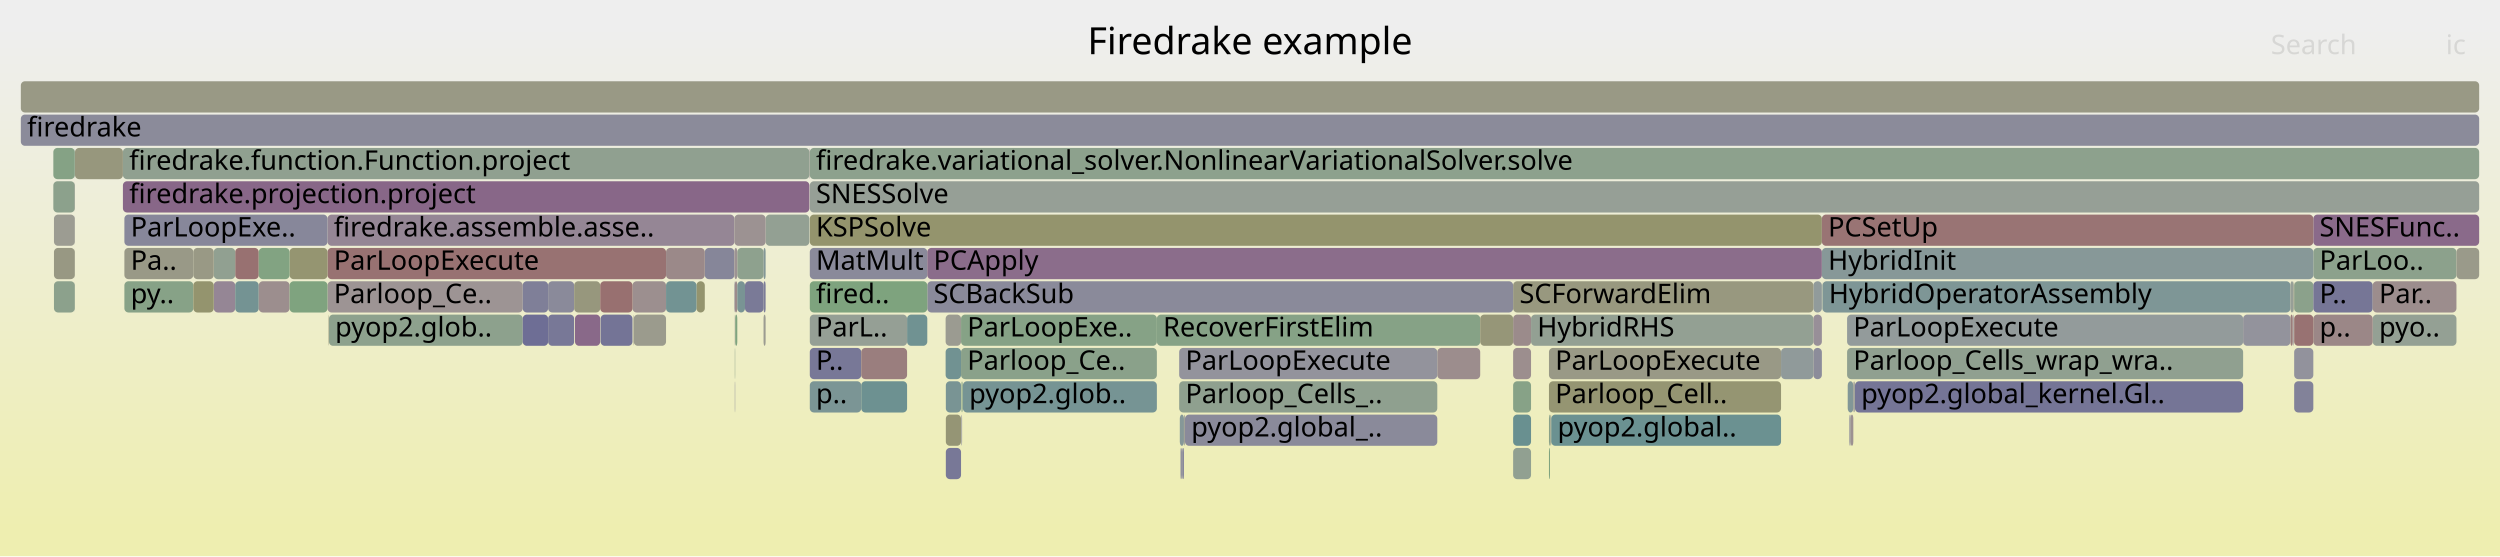
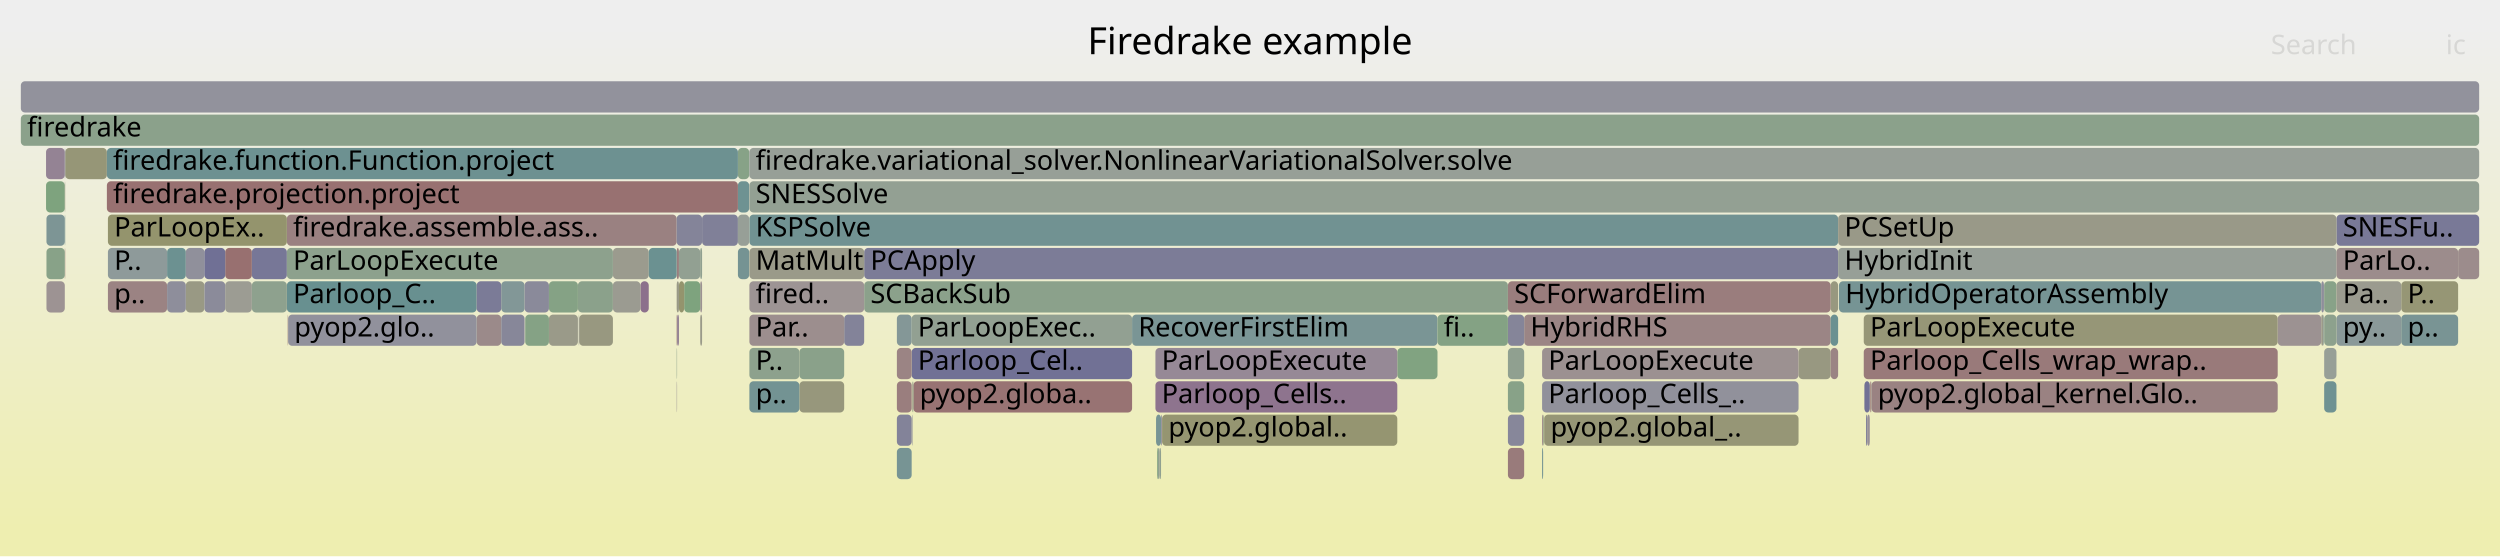
<svg xmlns="http://www.w3.org/2000/svg" version="1.1" width="1200" height="267" viewBox="0 0 1200 267">
  <defs>
    <linearGradient id="background" y1="0" y2="1" x1="0" x2="0">
      <stop stop-color="#eeeeee" offset="5%" />
      <stop stop-color="#eeeeb0" offset="95%" />
    </linearGradient>
  </defs>
  <style type="text/css">
	text { font-family:Verdana; font-size:13px; fill:rgb(0,0,0); }
	#search, #ignorecase { opacity:0.1; cursor:pointer; }
	#search:hover, #search.show, #ignorecase:hover, #ignorecase.show { opacity:1; }
	#subtitle { text-anchor:middle; font-color:rgb(160,160,160); }
	#title { text-anchor:middle; font-size:18px}
	#unzoom { cursor:pointer; }
	#frames &gt; *:hover { stroke:black; stroke-width:0.5; cursor:pointer; }
	.hide { display:none; }
	.parent { opacity:0.5; }
</style>
  <rect x="0.0" y="0" width="1200.0" height="267.0" fill="url(#background)" />
  <text id="title" x="600.00" y="26">Firedrake example</text>
  <text id="details" x="10.00" y="249"> </text>
  <text id="unzoom" x="10.00" y="26" class="hide">Reset Zoom</text>
  <text id="search" x="1090.00" y="26">Search</text>
  <text id="ignorecase" x="1174.00" y="26">ic</text>
  <text id="matched" x="1090.00" y="249"> </text>
  <g id="frames">
    <g>
-       <rect x="35.9" y="103" width="0.1" height="15.0" fill="rgb(130.722,130.722,152.72)" rx="2" ry="2" />
-       <text x="38.91" y="113.5" />
-     </g>
-     <g>
-       <rect x="334.3" y="135" width="4.0" height="15.0" fill="rgb(148.029,148.029,109.677)" rx="2" ry="2" />
-       <text x="337.26" y="145.5" />
-     </g>
-     <g>
-       <rect x="874.7" y="135" width="0.1" height="15.0" fill="rgb(152.215,152.215,129.967)" rx="2" ry="2" />
-       <text x="877.70" y="145.5" />
-     </g>
-     <g>
-       <rect x="338.3" y="119" width="14.2" height="15.0" fill="rgb(133.644,133.644,153.286)" rx="2" ry="2" />
-       <text x="341.34" y="129.5" />
-     </g>
-     <g>
-       <rect x="388.7" y="103" width="485.8" height="15.0" fill="rgb(147.989,147.989,109.483)" rx="2" ry="2" />
-       <text x="391.68" y="113.5">KSPSolve</text>
-     </g>
-     <g>
-       <rect x="112.9" y="119" width="11.3" height="15.0" fill="rgb(152.108,112.83,112.83)" rx="2" ry="2" />
-       <text x="115.89" y="129.5" />
-     </g>
-     <g>
-       <rect x="689.9" y="167" width="20.6" height="15.0" fill="rgb(155.776,140.953,140.953)" rx="2" ry="2" />
-       <text x="692.87" y="177.5" />
-     </g>
-     <g>
-       <rect x="870.4" y="135" width="4.1" height="15.0" fill="rgb(144.637,154.536,154.536)" rx="2" ry="2" />
-       <text x="873.38" y="145.5" />
-     </g>
-     <g>
-       <rect x="568.8" y="199" width="121.1" height="15.0" fill="rgb(138.097,138.097,154.148)" rx="2" ry="2" />
-       <text x="571.79" y="209.5">pyop2.global_..</text>
-     </g>
-     <g>
-       <rect x="454.0" y="183" width="7.3" height="15.0" fill="rgb(120.638,148.314,148.314)" rx="2" ry="2" />
-       <text x="457.03" y="193.5" />
-     </g>
-     <g>
-       <rect x="743.5" y="199" width="0.5" height="15.0" fill="rgb(136.805,161.45,136.805)" rx="2" ry="2" />
-       <text x="746.50" y="209.5" />
-     </g>
-     <g>
-       <rect x="388.7" y="119" width="56.4" height="15.0" fill="rgb(138.373,138.373,154.201)" rx="2" ry="2" />
-       <text x="391.68" y="129.5">MatMult</text>
-     </g>
-     <g>
-       <rect x="1101.2" y="135" width="9.2" height="15.0" fill="rgb(138.884,161.112,138.884)" rx="2" ry="2" />
-       <text x="1104.17" y="145.5" />
-     </g>
-     <g>
-       <rect x="887.7" y="199" width="0.6" height="15.0" fill="rgb(136.683,136.683,153.874)" rx="2" ry="2" />
-       <text x="890.74" y="209.5" />
-     </g>
-     <g>
-       <rect x="35.9" y="135" width="0.1" height="15.0" fill="rgb(122.523,122.523,151.133)" rx="2" ry="2" />
-       <text x="38.91" y="145.5" />
-     </g>
-     <g>
-       <rect x="367.5" y="103" width="21.0" height="15.0" fill="rgb(146.651,159.848,146.651)" rx="2" ry="2" />
-       <text x="370.54" y="113.5" />
-     </g>
-     <g>
-       <rect x="263.1" y="135" width="12.5" height="15.0" fill="rgb(137.587,137.587,154.049)" rx="2" ry="2" />
-       <text x="266.10" y="145.5" />
-     </g>
-     <g>
-       <rect x="744.3" y="199" width="0.3" height="15.0" fill="rgb(148.067,148.067,109.865)" rx="2" ry="2" />
-       <text x="747.34" y="209.5" />
-     </g>
-     <g>
-       <rect x="352.5" y="135" width="0.2" height="15.0" fill="rgb(132.233,132.233,153.013)" rx="2" ry="2" />
-       <text x="355.54" y="145.5" />
-     </g>
-     <g>
-       <rect x="1110.4" y="119" width="68.7" height="15.0" fill="rgb(139.757,160.97,139.757)" rx="2" ry="2" />
-       <text x="1113.36" y="129.5">ParLoo..</text>
-     </g>
-     <g>
-       <rect x="726.3" y="215" width="8.6" height="15.0" fill="rgb(144.838,160.143,144.838)" rx="2" ry="2" />
-       <text x="729.34" y="225.5" />
-     </g>
-     <g>
-       <rect x="726.3" y="151" width="8.6" height="15.0" fill="rgb(155.495,138.792,138.792)" rx="2" ry="2" />
-       <text x="729.34" y="161.5" />
-     </g>
-     <g>
-       <rect x="743.5" y="183" width="111.4" height="15.0" fill="rgb(148.861,148.861,113.712)" rx="2" ry="2" />
-       <text x="746.50" y="193.5">Parloop_Cell..</text>
-     </g>
-     <g>
-       <rect x="1101.2" y="167" width="9.2" height="15.0" fill="rgb(146.193,146.193,155.715)" rx="2" ry="2" />
-       <text x="1104.17" y="177.5" />
-     </g>
-     <g>
-       <rect x="413.4" y="183" width="22.0" height="15.0" fill="rgb(108.89,145.268,145.268)" rx="2" ry="2" />
-       <text x="416.38" y="193.5" />
-     </g>
-     <g>
-       <rect x="566.7" y="215" width="0.3" height="15.0" fill="rgb(112.981,112.981,149.287)" rx="2" ry="2" />
-       <text x="569.70" y="225.5" />
-     </g>
-     <g>
-       <rect x="1100.9" y="135" width="0.1" height="15.0" fill="rgb(106.131,144.553,144.553)" rx="2" ry="2" />
-       <text x="1103.85" y="145.5" />
-     </g>
-     <g>
-       <rect x="102.6" y="135" width="10.3" height="15.0" fill="rgb(148.717,134.212,148.717)" rx="2" ry="2" />
-       <text x="105.62" y="145.5" />
-     </g>
-     <g>
-       <rect x="157.9" y="151" width="93.0" height="15.0" fill="rgb(141.22,160.732,141.22)" rx="2" ry="2" />
-       <text x="160.85" y="161.5">pyop2.glob..</text>
-     </g>
-     <g>
-       <rect x="250.9" y="151" width="12.2" height="15.0" fill="rgb(110.143,110.143,148.737)" rx="2" ry="2" />
-       <text x="253.87" y="161.5" />
-     </g>
-     <g>
-       <rect x="726.3" y="199" width="8.6" height="15.0" fill="rgb(105.03,144.267,144.267)" rx="2" ry="2" />
-       <text x="729.34" y="209.5" />
-     </g>
-     <g>
-       <rect x="276.0" y="151" width="12.1" height="15.0" fill="rgb(137.361,105.113,137.361)" rx="2" ry="2" />
-       <text x="278.97" y="161.5" />
-     </g>
-     <g>
-       <rect x="388.5" y="71" width="0.2" height="15.0" fill="rgb(155.973,142.458,142.458)" rx="2" ry="2" />
-       <text x="391.53" y="81.5" />
-     </g>
-     <g>
-       <rect x="59.0" y="71" width="329.5" height="15.0" fill="rgb(144.198,160.247,144.198)" rx="2" ry="2" />
-       <text x="62.03" y="81.5">firedrake.function.Function.project</text>
-     </g>
-     <g>
-       <rect x="35.9" y="71" width="0.1" height="15.0" fill="rgb(123.047,123.047,151.235)" rx="2" ry="2" />
-       <text x="38.91" y="81.5" />
-     </g>
-     <g>
-       <rect x="890.2" y="183" width="0.2" height="15.0" fill="rgb(152.827,118.34,118.34)" rx="2" ry="2" />
-       <text x="893.19" y="193.5" />
-     </g>
-     <g>
-       <rect x="10.0" y="55" width="1180.0" height="15.0" fill="rgb(139.47,139.47,154.414)" rx="2" ry="2" />
+       <rect x="1115.2" y="151" width="0.3" height="15.0" fill="rgb(112.634,146.238,146.238)" rx="2" ry="2" />
+       <text x="1118.22" y="161.5" />
+     </g>
+     <g>
+       <rect x="670.7" y="167" width="19.3" height="15.0" fill="rgb(129.443,162.649,129.443)" rx="2" ry="2" />
+       <text x="673.71" y="177.5" />
+     </g>
+     <g>
+       <rect x="554.6" y="167" width="116.1" height="15.0" fill="rgb(149.74,136.835,149.74)" rx="2" ry="2" />
+       <text x="557.61" y="177.5">ParLoopExecute</text>
+     </g>
+     <g>
+       <rect x="278.0" y="151" width="16.2" height="15.0" fill="rgb(151.822,151.822,128.062)" rx="2" ry="2" />
+       <text x="280.99" y="161.5" />
+     </g>
+     <g>
+       <rect x="324.8" y="119" width="1.1" height="15.0" fill="rgb(154.015,127.45,127.45)" rx="2" ry="2" />
+       <text x="327.83" y="129.5" />
+     </g>
+     <g>
+       <rect x="731.6" y="151" width="147.1" height="15.0" fill="rgb(154.684,132.578,132.578)" rx="2" ry="2" />
+       <text x="734.60" y="161.5">HybridRHS</text>
+     </g>
+     <g>
+       <rect x="277.4" y="135" width="16.8" height="15.0" fill="rgb(139.257,161.051,139.257)" rx="2" ry="2" />
+       <text x="280.44" y="145.5" />
+     </g>
+     <g>
+       <rect x="228.8" y="151" width="11.8" height="15.0" fill="rgb(155.375,137.876,137.876)" rx="2" ry="2" />
+       <text x="231.82" y="161.5" />
+     </g>
+     <g>
+       <rect x="324.8" y="151" width="0.2" height="15.0" fill="rgb(152.226,113.736,113.736)" rx="2" ry="2" />
+       <text x="327.83" y="161.5" />
+     </g>
+     <g>
+       <rect x="723.8" y="215" width="7.8" height="15.0" fill="rgb(153.469,123.26,123.26)" rx="2" ry="2" />
+       <text x="726.82" y="225.5" />
+     </g>
+     <g>
+       <rect x="1121.5" y="151" width="31.1" height="15.0" fill="rgb(138.292,152.89,152.89)" rx="2" ry="2" />
+       <text x="1124.55" y="161.5">py..</text>
+     </g>
+     <g>
+       <rect x="878.7" y="135" width="3.6" height="15.0" fill="rgb(151.587,151.587,126.924)" rx="2" ry="2" />
+       <text x="881.70" y="145.5" />
+     </g>
+     <g>
+       <rect x="137.7" y="135" width="91.1" height="15.0" fill="rgb(104.166,144.043,144.043)" rx="2" ry="2" />
+       <text x="140.70" y="145.5">Parloop_C..</text>
+     </g>
+     <g>
+       <rect x="894.6" y="167" width="198.7" height="15.0" fill="rgb(153.249,121.573,121.573)" rx="2" ry="2" />
+       <text x="897.62" y="177.5">Parloop_Cells_wrap_wrap..</text>
+     </g>
+     <g>
+       <rect x="863.3" y="167" width="15.4" height="15.0" fill="rgb(151.975,151.975,128.801)" rx="2" ry="2" />
+       <text x="866.32" y="177.5" />
+     </g>
+     <g>
+       <rect x="882.7" y="135" width="231.5" height="15.0" fill="rgb(118.302,147.708,147.708)" rx="2" ry="2" />
+       <text x="885.72" y="145.5">HybridOperatorAssembly</text>
+     </g>
+     <g>
+       <rect x="51.8" y="135" width="28.4" height="15.0" fill="rgb(154.542,131.49,131.49)" rx="2" ry="2" />
+       <text x="54.81" y="145.5">p..</text>
+     </g>
+     <g>
+       <rect x="405.2" y="151" width="9.6" height="15.0" fill="rgb(131.305,131.305,152.833)" rx="2" ry="2" />
+       <text x="408.24" y="161.5" />
+     </g>
+     <g>
+       <rect x="437.6" y="167" width="105.8" height="15.0" fill="rgb(113.451,113.451,149.378)" rx="2" ry="2" />
+       <text x="440.57" y="177.5">Parloop_Cel..</text>
+     </g>
+     <g>
+       <rect x="878.7" y="151" width="3.6" height="15.0" fill="rgb(106.978,144.772,144.772)" rx="2" ry="2" />
+       <text x="881.70" y="161.5" />
+     </g>
+     <g>
+       <rect x="1115.6" y="183" width="5.9" height="15.0" fill="rgb(111.207,145.869,145.869)" rx="2" ry="2" />
+       <text x="1118.63" y="193.5" />
+     </g>
+     <g>
+       <rect x="22.3" y="135" width="8.8" height="15.0" fill="rgb(156.506,146.545,146.545)" rx="2" ry="2" />
+       <text x="25.31" y="145.5" />
+     </g>
+     <g>
+       <rect x="359.7" y="103" width="522.6" height="15.0" fill="rgb(112.742,146.266,146.266)" rx="2" ry="2" />
+       <text x="362.72" y="113.5">KSPSolve</text>
+     </g>
+     <g>
+       <rect x="294.2" y="119" width="17.2" height="15.0" fill="rgb(154.666,154.666,141.843)" rx="2" ry="2" />
+       <text x="297.19" y="129.5" />
+     </g>
+     <g>
+       <rect x="557.3" y="199" width="0.2" height="15.0" fill="rgb(155.927,142.11,142.11)" rx="2" ry="2" />
+       <text x="560.32" y="209.5" />
+     </g>
+     <g>
+       <rect x="108.1" y="135" width="12.8" height="15.0" fill="rgb(155.69,155.69,146.806)" rx="2" ry="2" />
+       <text x="111.13" y="145.5" />
+     </g>
+     <g>
+       <rect x="437.7" y="199" width="0.3" height="15.0" fill="rgb(138.42,138.42,154.21)" rx="2" ry="2" />
+       <text x="440.74" y="209.5" />
+     </g>
+     <g>
+       <rect x="898.1" y="183" width="0.2" height="15.0" fill="rgb(144.49,144.49,155.385)" rx="2" ry="2" />
+       <text x="901.15" y="193.5" />
+     </g>
+     <g>
+       <rect x="1115.6" y="135" width="5.9" height="15.0" fill="rgb(135.897,161.598,135.897)" rx="2" ry="2" />
+       <text x="1118.63" y="145.5" />
+     </g>
+     <g>
+       <rect x="337.0" y="103" width="17.2" height="15.0" fill="rgb(127.977,127.977,152.189)" rx="2" ry="2" />
+       <text x="340.02" y="113.5" />
+     </g>
+     <g>
+       <rect x="336.1" y="135" width="0.9" height="15.0" fill="rgb(156.44,146.041,146.041)" rx="2" ry="2" />
+       <text x="339.15" y="145.5" />
+     </g>
+     <g>
+       <rect x="324.8" y="135" width="1.1" height="15.0" fill="rgb(153.047,153.047,133.996)" rx="2" ry="2" />
+       <text x="327.83" y="145.5" />
+     </g>
+     <g>
+       <rect x="897.9" y="183" width="0.2" height="15.0" fill="rgb(152.046,112.351,112.351)" rx="2" ry="2" />
+       <text x="900.86" y="193.5" />
+     </g>
+     <g>
+       <rect x="740.7" y="199" width="0.3" height="15.0" fill="rgb(133.231,162.032,133.231)" rx="2" ry="2" />
+       <text x="743.72" y="209.5" />
+     </g>
+     <g>
+       <rect x="354.2" y="71" width="5.4" height="15.0" fill="rgb(135.128,161.723,135.128)" rx="2" ry="2" />
+       <text x="357.24" y="81.5" />
+     </g>
+     <g>
+       <rect x="307.4" y="135" width="4.0" height="15.0" fill="rgb(140.158,112.279,140.158)" rx="2" ry="2" />
+       <text x="310.45" y="145.5" />
+     </g>
+     <g>
+       <rect x="437.6" y="151" width="105.8" height="15.0" fill="rgb(145.509,160.033,145.509)" rx="2" ry="2" />
+       <text x="440.57" y="161.5">ParLoopExec..</text>
+     </g>
+     <g>
+       <rect x="137.7" y="103" width="187.1" height="15.0" fill="rgb(154.205,128.908,128.908)" rx="2" ry="2" />
+       <text x="140.70" y="113.5">firedrake.assemble.ass..</text>
+     </g>
+     <g>
+       <rect x="324.8" y="167" width="0.2" height="15.0" fill="rgb(141.743,160.647,141.743)" rx="2" ry="2" />
+       <text x="327.83" y="177.5" />
+     </g>
+     <g>
+       <rect x="430.5" y="167" width="7.1" height="15.0" fill="rgb(154.625,132.124,132.124)" rx="2" ry="2" />
+       <text x="433.54" y="177.5" />
+     </g>
+     <g>
+       <rect x="897.5" y="183" width="0.4" height="15.0" fill="rgb(153.544,123.841,123.841)" rx="2" ry="2" />
+       <text x="900.54" y="193.5" />
+     </g>
+     <g>
+       <rect x="543.4" y="151" width="146.6" height="15.0" fill="rgb(122.356,148.759,148.759)" rx="2" ry="2" />
+       <text x="546.41" y="161.5">RecoverFirstElim</text>
+     </g>
+     <g>
+       <rect x="240.6" y="135" width="11.2" height="15.0" fill="rgb(130.185,150.789,150.789)" rx="2" ry="2" />
+       <text x="243.56" y="145.5" />
+     </g>
+     <g>
+       <rect x="556.5" y="215" width="0.8" height="15.0" fill="rgb(144.04,160.273,144.04)" rx="2" ry="2" />
+       <text x="559.52" y="225.5" />
+     </g>
+     <g>
+       <rect x="740.2" y="199" width="0.5" height="15.0" fill="rgb(155.128,135.981,135.981)" rx="2" ry="2" />
+       <text x="743.21" y="209.5" />
+     </g>
+     <g>
+       <rect x="31.1" y="103" width="0.2" height="15.0" fill="rgb(112.485,146.2,146.2)" rx="2" ry="2" />
+       <text x="34.15" y="113.5" />
+     </g>
+     <g>
+       <rect x="325.0" y="151" width="0.9" height="15.0" fill="rgb(145.84,126.841,145.84)" rx="2" ry="2" />
+       <text x="328.01" y="161.5" />
+     </g>
+     <g>
+       <rect x="80.2" y="119" width="9.0" height="15.0" fill="rgb(107.95,145.024,145.024)" rx="2" ry="2" />
+       <text x="83.16" y="129.5" />
+     </g>
+     <g>
+       <rect x="294.2" y="135" width="13.2" height="15.0" fill="rgb(155.235,155.235,144.602)" rx="2" ry="2" />
+       <text x="297.19" y="145.5" />
+     </g>
+     <g>
+       <rect x="438.4" y="183" width="105.0" height="15.0" fill="rgb(152.393,115.013,115.013)" rx="2" ry="2" />
+       <text x="441.44" y="193.5">pyop2.globa..</text>
+     </g>
+     <g>
+       <rect x="1115.6" y="151" width="5.9" height="15.0" fill="rgb(140.703,160.816,140.703)" rx="2" ry="2" />
+       <text x="1118.63" y="161.5" />
+     </g>
+     <g>
+       <rect x="1152.6" y="151" width="27.3" height="15.0" fill="rgb(120.623,148.31,148.31)" rx="2" ry="2" />
+       <text x="1155.63" y="161.5">p..</text>
+     </g>
+     <g>
+       <rect x="228.8" y="135" width="11.8" height="15.0" fill="rgb(122.846,122.846,151.196)" rx="2" ry="2" />
+       <text x="231.82" y="145.5" />
+     </g>
+     <g>
+       <rect x="31.3" y="71" width="20.0" height="15.0" fill="rgb(149.992,149.992,119.191)" rx="2" ry="2" />
+       <text x="34.34" y="81.5" />
+     </g>
+     <g>
+       <rect x="741.0" y="199" width="0.2" height="15.0" fill="rgb(150.881,150.881,123.501)" rx="2" ry="2" />
+       <text x="743.99" y="209.5" />
+     </g>
+     <g>
+       <rect x="557.5" y="199" width="0.3" height="15.0" fill="rgb(114.161,114.161,149.515)" rx="2" ry="2" />
+       <text x="560.49" y="209.5" />
+     </g>
+     <g>
+       <rect x="108.1" y="119" width="12.8" height="15.0" fill="rgb(152.028,112.213,112.213)" rx="2" ry="2" />
+       <text x="111.13" y="129.5" />
+     </g>
+     <g>
+       <rect x="438.2" y="183" width="0.2" height="15.0" fill="rgb(136.36,161.523,136.36)" rx="2" ry="2" />
+       <text x="441.18" y="193.5" />
+     </g>
+     <g>
+       <rect x="555.8" y="215" width="0.7" height="15.0" fill="rgb(146.307,159.904,146.307)" rx="2" ry="2" />
+       <text x="558.78" y="225.5" />
+     </g>
+     <g>
+       <rect x="31.1" y="119" width="0.2" height="15.0" fill="rgb(152.518,115.972,115.972)" rx="2" ry="2" />
+       <text x="34.15" y="129.5" />
+     </g>
+     <g>
+       <rect x="138.1" y="151" width="0.2" height="15.0" fill="rgb(152.222,113.701,113.701)" rx="2" ry="2" />
+       <text x="141.13" y="161.5" />
+     </g>
+     <g>
+       <rect x="263.5" y="151" width="13.9" height="15.0" fill="rgb(153.61,153.61,136.727)" rx="2" ry="2" />
+       <text x="266.53" y="161.5" />
+     </g>
+     <g>
+       <rect x="383.7" y="183" width="21.5" height="15.0" fill="rgb(150.958,150.958,123.874)" rx="2" ry="2" />
+       <text x="386.66" y="193.5" />
+     </g>
+     <g>
+       <rect x="1114.2" y="151" width="1.0" height="15.0" fill="rgb(153.838,153.838,137.83)" rx="2" ry="2" />
+       <text x="1117.19" y="161.5" />
+     </g>
+     <g>
+       <rect x="414.8" y="135" width="309.0" height="15.0" fill="rgb(138.54,161.168,138.54)" rx="2" ry="2" />
+       <text x="417.81" y="145.5">SCBackSub</text>
+     </g>
+     <g>
+       <rect x="22.1" y="71" width="9.0" height="15.0" fill="rgb(147.546,131.213,147.546)" rx="2" ry="2" />
+       <text x="25.08" y="81.5" />
+     </g>
+     <g>
+       <rect x="894.6" y="151" width="198.7" height="15.0" fill="rgb(149.934,149.934,118.913)" rx="2" ry="2" />
+       <text x="897.62" y="161.5">ParLoopExecute</text>
+     </g>
+     <g>
+       <rect x="324.8" y="183" width="0.2" height="15.0" fill="rgb(156.774,148.603,148.603)" rx="2" ry="2" />
+       <text x="327.83" y="193.5" />
+     </g>
+     <g>
+       <rect x="51.8" y="119" width="28.4" height="15.0" fill="rgb(142.395,153.954,153.954)" rx="2" ry="2" />
+       <text x="54.81" y="129.5">P..</text>
+     </g>
+     <g>
+       <rect x="723.8" y="151" width="7.8" height="15.0" fill="rgb(133.079,133.079,153.177)" rx="2" ry="2" />
+       <text x="726.82" y="161.5" />
+     </g>
+     <g>
+       <rect x="437.7" y="183" width="0.3" height="15.0" fill="rgb(155.504,155.504,145.906)" rx="2" ry="2" />
+       <text x="440.74" y="193.5" />
+     </g>
+     <g>
+       <rect x="383.7" y="167" width="21.5" height="15.0" fill="rgb(137.732,161.299,137.732)" rx="2" ry="2" />
+       <text x="386.66" y="177.5" />
+     </g>
+     <g>
+       <rect x="10.0" y="39" width="1180.0" height="15.0" fill="rgb(145.914,145.914,155.661)" rx="2" ry="2" />
+       <text x="13.00" y="49.5" />
+     </g>
+     <g>
+       <rect x="240.6" y="151" width="11.2" height="15.0" fill="rgb(134.657,134.657,153.482)" rx="2" ry="2" />
+       <text x="243.56" y="161.5" />
+     </g>
+     <g>
+       <rect x="894.9" y="183" width="2.6" height="15.0" fill="rgb(113.373,113.373,149.362)" rx="2" ry="2" />
+       <text x="897.93" y="193.5" />
+     </g>
+     <g>
+       <rect x="336.1" y="151" width="0.9" height="15.0" fill="rgb(153.74,153.74,137.353)" rx="2" ry="2" />
+       <text x="339.15" y="161.5" />
+     </g>
+     <g>
+       <rect x="120.9" y="135" width="16.8" height="15.0" fill="rgb(142.459,160.53,142.459)" rx="2" ry="2" />
+       <text x="123.85" y="145.5" />
+     </g>
+     <g>
+       <rect x="740.2" y="167" width="123.1" height="15.0" fill="rgb(156.351,145.356,145.356)" rx="2" ry="2" />
+       <text x="743.21" y="177.5">ParLoopExecute</text>
+     </g>
+     <g>
+       <rect x="690.0" y="151" width="33.8" height="15.0" fill="rgb(132.464,162.157,132.464)" rx="2" ry="2" />
+       <text x="692.99" y="161.5">fi..</text>
+     </g>
+     <g>
+       <rect x="414.8" y="119" width="467.5" height="15.0" fill="rgb(123.936,123.936,151.407)" rx="2" ry="2" />
+       <text x="417.81" y="129.5">PCApply</text>
+     </g>
+     <g>
+       <rect x="1121.5" y="103" width="68.5" height="15.0" fill="rgb(120.914,120.914,150.822)" rx="2" ry="2" />
+       <text x="1124.55" y="113.5">SNESFu..</text>
+     </g>
+     <g>
+       <rect x="1179.9" y="119" width="10.1" height="15.0" fill="rgb(155.679,140.205,140.205)" rx="2" ry="2" />
+       <text x="1182.85" y="129.5" />
+     </g>
+     <g>
+       <rect x="430.5" y="151" width="7.1" height="15.0" fill="rgb(132.331,151.345,151.345)" rx="2" ry="2" />
+       <text x="433.54" y="161.5" />
+     </g>
+     <g>
+       <rect x="898.3" y="183" width="195.0" height="15.0" fill="rgb(154.408,130.461,130.461)" rx="2" ry="2" />
+       <text x="901.32" y="193.5">pyop2.global_kernel.Glo..</text>
+     </g>
+     <g>
+       <rect x="89.2" y="135" width="8.9" height="15.0" fill="rgb(152.608,152.608,131.869)" rx="2" ry="2" />
+       <text x="92.17" y="145.5" />
+     </g>
+     <g>
+       <rect x="430.5" y="183" width="7.1" height="15.0" fill="rgb(153.776,125.615,125.615)" rx="2" ry="2" />
+       <text x="433.54" y="193.5" />
+     </g>
+     <g>
+       <rect x="359.7" y="183" width="24.0" height="15.0" fill="rgb(114.783,146.796,146.796)" rx="2" ry="2" />
+       <text x="362.72" y="193.5">p..</text>
+     </g>
+     <g>
+       <rect x="10.0" y="55" width="1180.0" height="15.0" fill="rgb(139.362,161.034,139.362)" rx="2" ry="2" />
      <text x="13.00" y="65.5">firedrake</text>
    </g>
    <g>
-       <rect x="1110.4" y="135" width="28.5" height="15.0" fill="rgb(117.785,117.785,150.216)" rx="2" ry="2" />
-       <text x="1113.36" y="145.5">P..</text>
-     </g>
-     <g>
-       <rect x="353.9" y="119" width="12.6" height="15.0" fill="rgb(141.656,160.661,141.656)" rx="2" ry="2" />
-       <text x="356.90" y="129.5" />
-     </g>
-     <g>
-       <rect x="1101.2" y="183" width="9.2" height="15.0" fill="rgb(129.855,129.855,152.553)" rx="2" ry="2" />
-       <text x="1104.17" y="193.5" />
-     </g>
-     <g>
-       <rect x="886.6" y="151" width="190.1" height="15.0" fill="rgb(147.003,155.149,155.149)" rx="2" ry="2" />
-       <text x="889.61" y="161.5">ParLoopExecute</text>
-     </g>
-     <g>
-       <rect x="388.7" y="167" width="24.7" height="15.0" fill="rgb(120.277,120.277,150.699)" rx="2" ry="2" />
-       <text x="391.68" y="177.5">P..</text>
-     </g>
-     <g>
-       <rect x="461.8" y="183" width="0.1" height="15.0" fill="rgb(106.312,144.599,144.599)" rx="2" ry="2" />
-       <text x="464.77" y="193.5" />
-     </g>
-     <g>
-       <rect x="157.2" y="103" width="195.3" height="15.0" fill="rgb(148.574,133.847,148.574)" rx="2" ry="2" />
-       <text x="160.22" y="113.5">firedrake.assemble.asse..</text>
-     </g>
-     <g>
-       <rect x="568.5" y="199" width="0.3" height="15.0" fill="rgb(121.28,148.48,148.48)" rx="2" ry="2" />
-       <text x="571.50" y="209.5" />
-     </g>
-     <g>
-       <rect x="388.7" y="71" width="801.3" height="15.0" fill="rgb(141.37,160.707,141.37)" rx="2" ry="2" />
-       <text x="391.68" y="81.5">firedrake.variational_solver.NonlinearVariationalSolver.solve</text>
-     </g>
-     <g>
-       <rect x="1110.4" y="103" width="79.6" height="15.0" fill="rgb(137.72,106.034,137.72)" rx="2" ry="2" />
-       <text x="1113.36" y="113.5">SNESFunc..</text>
-     </g>
-     <g>
-       <rect x="726.3" y="167" width="8.6" height="15.0" fill="rgb(155.957,142.335,142.335)" rx="2" ry="2" />
-       <text x="729.34" y="177.5" />
-     </g>
-     <g>
-       <rect x="435.4" y="151" width="9.7" height="15.0" fill="rgb(111.778,146.017,146.017)" rx="2" ry="2" />
-       <text x="438.40" y="161.5" />
-     </g>
-     <g>
-       <rect x="461.5" y="183" width="0.3" height="15.0" fill="rgb(133.07,162.058,133.07)" rx="2" ry="2" />
-       <text x="464.47" y="193.5" />
-     </g>
-     <g>
-       <rect x="413.4" y="167" width="22.0" height="15.0" fill="rgb(153.767,125.543,125.543)" rx="2" ry="2" />
-       <text x="416.38" y="177.5" />
-     </g>
-     <g>
-       <rect x="352.7" y="183" width="0.2" height="15.0" fill="rgb(140.836,140.836,154.678)" rx="2" ry="2" />
-       <text x="355.68" y="193.5" />
-     </g>
-     <g>
-       <rect x="36.0" y="71" width="23.0" height="15.0" fill="rgb(151.202,151.202,125.054)" rx="2" ry="2" />
-       <text x="39.03" y="81.5" />
-     </g>
-     <g>
-       <rect x="870.4" y="151" width="4.1" height="15.0" fill="rgb(152.146,142.999,152.146)" rx="2" ry="2" />
-       <text x="873.38" y="161.5" />
-     </g>
-     <g>
-       <rect x="352.7" y="135" width="1.2" height="15.0" fill="rgb(155.534,139.092,139.092)" rx="2" ry="2" />
-       <text x="355.68" y="145.5" />
-     </g>
-     <g>
-       <rect x="566.3" y="199" width="2.0" height="15.0" fill="rgb(134.415,151.885,151.885)" rx="2" ry="2" />
-       <text x="569.27" y="209.5" />
-     </g>
-     <g>
-       <rect x="112.9" y="135" width="11.3" height="15.0" fill="rgb(116.044,147.123,147.123)" rx="2" ry="2" />
-       <text x="115.89" y="145.5" />
-     </g>
-     <g>
-       <rect x="888.3" y="199" width="1.3" height="15.0" fill="rgb(156.291,144.901,144.901)" rx="2" ry="2" />
-       <text x="891.32" y="209.5" />
-     </g>
-     <g>
-       <rect x="461.3" y="167" width="94.0" height="15.0" fill="rgb(137.717,161.302,137.717)" rx="2" ry="2" />
-       <text x="464.29" y="177.5">Parloop_Ce..</text>
-     </g>
-     <g>
-       <rect x="744.0" y="199" width="0.3" height="15.0" fill="rgb(149.403,159.399,149.403)" rx="2" ry="2" />
-       <text x="747.04" y="209.5" />
-     </g>
-     <g>
-       <rect x="1179.1" y="119" width="10.9" height="15.0" fill="rgb(153.933,153.933,138.292)" rx="2" ry="2" />
-       <text x="1182.06" y="129.5" />
-     </g>
-     <g>
-       <rect x="889.6" y="183" width="0.3" height="15.0" fill="rgb(155.773,140.927,140.927)" rx="2" ry="2" />
-       <text x="892.58" y="193.5" />
-     </g>
-     <g>
-       <rect x="555.3" y="151" width="155.2" height="15.0" fill="rgb(133.638,161.966,133.638)" rx="2" ry="2" />
-       <text x="558.28" y="161.5">RecoverFirstElim</text>
-     </g>
-     <g>
-       <rect x="25.6" y="87" width="10.3" height="15.0" fill="rgb(139.618,160.992,139.618)" rx="2" ry="2" />
-       <text x="28.55" y="97.5" />
-     </g>
-     <g>
-       <rect x="59.7" y="135" width="33.1" height="15.0" fill="rgb(135.335,161.69,135.335)" rx="2" ry="2" />
-       <text x="62.73" y="145.5">py..</text>
-     </g>
-     <g>
-       <rect x="726.3" y="135" width="144.1" height="15.0" fill="rgb(151.664,151.664,127.293)" rx="2" ry="2" />
-       <text x="729.34" y="145.5">SCForwardElim</text>
-     </g>
-     <g>
-       <rect x="445.1" y="119" width="429.4" height="15.0" fill="rgb(138.955,109.197,138.955)" rx="2" ry="2" />
-       <text x="448.09" y="129.5">PCApply</text>
-     </g>
-     <g>
-       <rect x="303.6" y="135" width="16.1" height="15.0" fill="rgb(156.081,143.29,143.29)" rx="2" ry="2" />
-       <text x="306.58" y="145.5" />
-     </g>
-     <g>
-       <rect x="1138.9" y="151" width="40.2" height="15.0" fill="rgb(147.697,159.677,147.697)" rx="2" ry="2" />
-       <text x="1141.94" y="161.5">pyo..</text>
-     </g>
-     <g>
-       <rect x="743.5" y="215" width="0.5" height="15.0" fill="rgb(126.837,163.073,126.837)" rx="2" ry="2" />
-       <text x="746.50" y="225.5" />
-     </g>
-     <g>
-       <rect x="743.5" y="167" width="111.4" height="15.0" fill="rgb(153.131,153.131,134.404)" rx="2" ry="2" />
-       <text x="746.50" y="177.5">ParLoopExecute</text>
-     </g>
-     <g>
-       <rect x="567.7" y="215" width="0.6" height="15.0" fill="rgb(132,132,152.968)" rx="2" ry="2" />
-       <text x="570.66" y="225.5" />
-     </g>
-     <g>
-       <rect x="454.0" y="215" width="7.3" height="15.0" fill="rgb(120.217,120.217,150.687)" rx="2" ry="2" />
-       <text x="457.03" y="225.5" />
-     </g>
-     <g>
-       <rect x="886.6" y="167" width="190.1" height="15.0" fill="rgb(143.809,160.31,143.809)" rx="2" ry="2" />
-       <text x="889.61" y="177.5">Parloop_Cells_wrap_wra..</text>
-     </g>
-     <g>
-       <rect x="874.5" y="119" width="235.9" height="15.0" fill="rgb(135.494,152.165,152.165)" rx="2" ry="2" />
-       <text x="877.49" y="129.5">HybridInit</text>
-     </g>
-     <g>
-       <rect x="568.3" y="199" width="0.2" height="15.0" fill="rgb(154.157,128.54,128.54)" rx="2" ry="2" />
-       <text x="571.34" y="209.5" />
-     </g>
-     <g>
-       <rect x="889.9" y="183" width="0.3" height="15.0" fill="rgb(135.42,152.146,152.146)" rx="2" ry="2" />
-       <text x="892.90" y="193.5" />
-     </g>
-     <g>
-       <rect x="1110.4" y="151" width="28.5" height="15.0" fill="rgb(154.978,134.832,134.832)" rx="2" ry="2" />
-       <text x="1113.36" y="161.5">p..</text>
-     </g>
-     <g>
-       <rect x="461.5" y="199" width="0.3" height="15.0" fill="rgb(130.381,130.381,152.654)" rx="2" ry="2" />
-       <text x="464.47" y="209.5" />
-     </g>
-     <g>
-       <rect x="1100.5" y="151" width="0.4" height="15.0" fill="rgb(146.511,146.511,155.776)" rx="2" ry="2" />
-       <text x="1103.55" y="161.5" />
-     </g>
-     <g>
-       <rect x="886.9" y="183" width="2.7" height="15.0" fill="rgb(129.596,150.636,150.636)" rx="2" ry="2" />
-       <text x="889.92" y="193.5" />
-     </g>
-     <g>
-       <rect x="870.4" y="167" width="4.1" height="15.0" fill="rgb(139.626,139.626,154.444)" rx="2" ry="2" />
-       <text x="873.38" y="177.5" />
-     </g>
-     <g>
-       <rect x="157.2" y="135" width="93.7" height="15.0" fill="rgb(156.666,147.77,147.77)" rx="2" ry="2" />
-       <text x="160.22" y="145.5">Parloop_Ce..</text>
-     </g>
-     <g>
-       <rect x="352.5" y="119" width="1.4" height="15.0" fill="rgb(156.571,147.047,147.047)" rx="2" ry="2" />
-       <text x="355.54" y="129.5" />
-     </g>
-     <g>
-       <rect x="304.0" y="151" width="0.2" height="15.0" fill="rgb(151.486,151.486,126.434)" rx="2" ry="2" />
-       <text x="307.03" y="161.5" />
-     </g>
-     <g>
-       <rect x="461.9" y="183" width="0.3" height="15.0" fill="rgb(133.263,162.027,133.263)" rx="2" ry="2" />
-       <text x="464.92" y="193.5" />
-     </g>
-     <g>
-       <rect x="1100.9" y="151" width="0.1" height="15.0" fill="rgb(134.662,98.195,134.662)" rx="2" ry="2" />
-       <text x="1103.85" y="161.5" />
-     </g>
-     <g>
-       <rect x="366.5" y="135" width="1.0" height="15.0" fill="rgb(125.009,125.009,151.615)" rx="2" ry="2" />
-       <text x="369.46" y="145.5" />
-     </g>
-     <g>
-       <rect x="102.6" y="119" width="10.3" height="15.0" fill="rgb(145.065,160.106,145.065)" rx="2" ry="2" />
-       <text x="105.62" y="129.5" />
-     </g>
-     <g>
-       <rect x="388.7" y="183" width="24.7" height="15.0" fill="rgb(123.314,149.007,149.007)" rx="2" ry="2" />
-       <text x="391.68" y="193.5">p..</text>
-     </g>
-     <g>
-       <rect x="10.0" y="39" width="1180.0" height="15.0" fill="rgb(152.868,152.868,133.13)" rx="2" ry="2" />
-       <text x="13.00" y="49.5" />
-     </g>
-     <g>
-       <rect x="352.7" y="151" width="0.2" height="15.0" fill="rgb(156.519,146.646,146.646)" rx="2" ry="2" />
-       <text x="355.68" y="161.5" />
-     </g>
-     <g>
-       <rect x="35.9" y="119" width="0.1" height="15.0" fill="rgb(154.818,154.818,142.582)" rx="2" ry="2" />
-       <text x="38.91" y="129.5" />
-     </g>
-     <g>
-       <rect x="157.2" y="119" width="162.5" height="15.0" fill="rgb(152.315,114.417,114.417)" rx="2" ry="2" />
-       <text x="160.22" y="129.5">ParLoopExecute</text>
-     </g>
-     <g>
-       <rect x="35.9" y="87" width="0.1" height="15.0" fill="rgb(156.188,144.108,144.108)" rx="2" ry="2" />
-       <text x="38.91" y="97.5" />
-     </g>
-     <g>
-       <rect x="874.8" y="135" width="224.6" height="15.0" fill="rgb(125.886,149.674,149.674)" rx="2" ry="2" />
-       <text x="877.83" y="145.5">HybridOperatorAssembly</text>
-     </g>
-     <g>
-       <rect x="275.6" y="135" width="12.5" height="15.0" fill="rgb(151.15,151.15,124.805)" rx="2" ry="2" />
-       <text x="278.64" y="145.5" />
-     </g>
-     <g>
-       <rect x="453.9" y="167" width="7.4" height="15.0" fill="rgb(113.257,146.4,146.4)" rx="2" ry="2" />
-       <text x="456.90" y="177.5" />
-     </g>
-     <g>
-       <rect x="1099.4" y="151" width="1.1" height="15.0" fill="rgb(153.613,124.364,124.364)" rx="2" ry="2" />
-       <text x="1102.40" y="161.5" />
-     </g>
-     <g>
-       <rect x="461.3" y="151" width="94.0" height="15.0" fill="rgb(133.917,161.92,133.917)" rx="2" ry="2" />
-       <text x="464.29" y="161.5">ParLoopExe..</text>
-     </g>
-     <g>
-       <rect x="25.9" y="119" width="10.0" height="15.0" fill="rgb(152.49,152.49,131.296)" rx="2" ry="2" />
-       <text x="28.90" y="129.5" />
-     </g>
-     <g>
-       <rect x="319.7" y="135" width="14.6" height="15.0" fill="rgb(113.858,146.556,146.556)" rx="2" ry="2" />
-       <text x="322.73" y="145.5" />
-     </g>
-     <g>
-       <rect x="854.9" y="167" width="15.5" height="15.0" fill="rgb(143.828,154.326,154.326)" rx="2" ry="2" />
-       <text x="857.94" y="177.5" />
-     </g>
-     <g>
-       <rect x="1076.7" y="151" width="22.7" height="15.0" fill="rgb(147.051,147.051,155.881)" rx="2" ry="2" />
-       <text x="1079.70" y="161.5" />
-     </g>
-     <g>
-       <rect x="710.5" y="151" width="15.8" height="15.0" fill="rgb(150.088,150.088,119.657)" rx="2" ry="2" />
-       <text x="713.50" y="161.5" />
-     </g>
-     <g>
-       <rect x="454.0" y="199" width="7.3" height="15.0" fill="rgb(149.475,149.475,116.686)" rx="2" ry="2" />
-       <text x="457.03" y="209.5" />
-     </g>
-     <g>
-       <rect x="566.0" y="167" width="123.9" height="15.0" fill="rgb(146.653,146.653,155.804)" rx="2" ry="2" />
-       <text x="569.02" y="177.5">ParLoopExecute</text>
-     </g>
-     <g>
-       <rect x="25.9" y="103" width="10.0" height="15.0" fill="rgb(155.531,155.531,146.036)" rx="2" ry="2" />
-       <text x="28.90" y="113.5" />
-     </g>
-     <g>
-       <rect x="445.1" y="135" width="281.2" height="15.0" fill="rgb(137.774,137.774,154.085)" rx="2" ry="2" />
-       <text x="448.09" y="145.5">SCBackSub</text>
-     </g>
-     <g>
-       <rect x="25.9" y="135" width="10.0" height="15.0" fill="rgb(139.982,160.933,139.982)" rx="2" ry="2" />
-       <text x="28.90" y="145.5" />
-     </g>
-     <g>
-       <rect x="124.2" y="135" width="14.8" height="15.0" fill="rgb(155.869,141.66,141.66)" rx="2" ry="2" />
-       <text x="127.16" y="145.5" />
-     </g>
-     <g>
-       <rect x="25.6" y="71" width="10.3" height="15.0" fill="rgb(133.1,162.054,133.1)" rx="2" ry="2" />
-       <text x="28.55" y="81.5" />
-     </g>
-     <g>
-       <rect x="874.5" y="103" width="235.9" height="15.0" fill="rgb(152.573,116.393,116.393)" rx="2" ry="2" />
-       <text x="877.49" y="113.5">PCSetUp</text>
-     </g>
-     <g>
-       <rect x="388.7" y="151" width="46.7" height="15.0" fill="rgb(149.011,159.463,149.011)" rx="2" ry="2" />
-       <text x="391.68" y="161.5">ParL..</text>
-     </g>
-     <g>
-       <rect x="366.5" y="119" width="1.0" height="15.0" fill="rgb(130.834,150.957,150.957)" rx="2" ry="2" />
-       <text x="369.46" y="129.5" />
-     </g>
-     <g>
-       <rect x="59.7" y="119" width="33.1" height="15.0" fill="rgb(153.323,153.323,135.335)" rx="2" ry="2" />
-       <text x="62.73" y="129.5">Pa..</text>
-     </g>
-     <g>
-       <rect x="352.5" y="103" width="15.0" height="15.0" fill="rgb(156.427,145.939,145.939)" rx="2" ry="2" />
-       <text x="355.54" y="113.5" />
-     </g>
-     <g>
-       <rect x="139.0" y="119" width="18.2" height="15.0" fill="rgb(148.617,148.617,112.527)" rx="2" ry="2" />
-       <text x="141.98" y="129.5" />
-     </g>
-     <g>
-       <rect x="319.7" y="119" width="18.6" height="15.0" fill="rgb(155.225,136.726,136.726)" rx="2" ry="2" />
-       <text x="322.73" y="129.5" />
-     </g>
-     <g>
-       <rect x="263.1" y="151" width="12.5" height="15.0" fill="rgb(119.529,119.529,150.554)" rx="2" ry="2" />
-       <text x="266.10" y="161.5" />
-     </g>
-     <g>
-       <rect x="157.7" y="151" width="0.2" height="15.0" fill="rgb(151.19,151.19,124.996)" rx="2" ry="2" />
-       <text x="160.71" y="161.5" />
-     </g>
-     <g>
-       <rect x="388.7" y="87" width="801.3" height="15.0" fill="rgb(150.011,159.3,150.011)" rx="2" ry="2" />
-       <text x="391.68" y="97.5">SNESSolve</text>
-     </g>
-     <g>
-       <rect x="353.9" y="135" width="3.7" height="15.0" fill="rgb(120.637,148.313,148.313)" rx="2" ry="2" />
-       <text x="356.90" y="145.5" />
-     </g>
-     <g>
-       <rect x="726.3" y="183" width="8.6" height="15.0" fill="rgb(134.544,161.818,134.544)" rx="2" ry="2" />
-       <text x="729.34" y="193.5" />
-     </g>
-     <g>
-       <rect x="567.0" y="215" width="0.7" height="15.0" fill="rgb(125.603,125.603,151.73)" rx="2" ry="2" />
-       <text x="570.02" y="225.5" />
-     </g>
-     <g>
-       <rect x="1099.4" y="135" width="1.5" height="15.0" fill="rgb(150.505,159.22,150.505)" rx="2" ry="2" />
-       <text x="1102.40" y="145.5" />
-     </g>
-     <g>
-       <rect x="304.2" y="151" width="15.5" height="15.0" fill="rgb(154.57,154.57,141.375)" rx="2" ry="2" />
-       <text x="307.19" y="161.5" />
-     </g>
-     <g>
-       <rect x="1101.0" y="135" width="0.2" height="15.0" fill="rgb(150.287,150.287,120.62)" rx="2" ry="2" />
-       <text x="1103.98" y="145.5" />
-     </g>
-     <g>
-       <rect x="453.9" y="151" width="7.4" height="15.0" fill="rgb(155.281,155.281,144.825)" rx="2" ry="2" />
-       <text x="456.90" y="161.5" />
-     </g>
-     <g>
-       <rect x="288.1" y="135" width="15.5" height="15.0" fill="rgb(152.033,112.254,112.254)" rx="2" ry="2" />
-       <text x="291.14" y="145.5" />
-     </g>
-     <g>
-       <rect x="462.2" y="183" width="93.1" height="15.0" fill="rgb(117.976,147.623,147.623)" rx="2" ry="2" />
-       <text x="465.19" y="193.5">pyop2.glob..</text>
-     </g>
-     <g>
-       <rect x="1138.9" y="135" width="40.2" height="15.0" fill="rgb(155.793,141.076,141.076)" rx="2" ry="2" />
-       <text x="1141.94" y="145.5">Par..</text>
-     </g>
-     <g>
-       <rect x="288.3" y="151" width="15.3" height="15.0" fill="rgb(115.959,115.959,149.863)" rx="2" ry="2" />
-       <text x="291.26" y="161.5" />
-     </g>
-     <g>
-       <rect x="566.0" y="183" width="123.9" height="15.0" fill="rgb(143.316,160.39,143.316)" rx="2" ry="2" />
-       <text x="569.02" y="193.5">Parloop_Cells_..</text>
-     </g>
-     <g>
-       <rect x="352.9" y="151" width="1.0" height="15.0" fill="rgb(126.625,163.108,126.625)" rx="2" ry="2" />
-       <text x="355.91" y="161.5" />
-     </g>
-     <g>
-       <rect x="124.2" y="119" width="14.8" height="15.0" fill="rgb(129.904,162.574,129.904)" rx="2" ry="2" />
-       <text x="127.16" y="129.5" />
-     </g>
-     <g>
-       <rect x="59.7" y="103" width="97.5" height="15.0" fill="rgb(135.104,135.104,153.569)" rx="2" ry="2" />
-       <text x="62.73" y="113.5">ParLoopExe..</text>
-     </g>
-     <g>
-       <rect x="59.0" y="87" width="329.5" height="15.0" fill="rgb(136.452,102.784,136.452)" rx="2" ry="2" />
-       <text x="62.03" y="97.5">firedrake.projection.project</text>
-     </g>
-     <g>
-       <rect x="352.7" y="167" width="0.2" height="15.0" fill="rgb(141.266,160.724,141.266)" rx="2" ry="2" />
-       <text x="355.68" y="177.5" />
-     </g>
-     <g>
-       <rect x="139.0" y="135" width="18.2" height="15.0" fill="rgb(127.34,162.991,127.34)" rx="2" ry="2" />
-       <text x="141.98" y="145.5" />
-     </g>
-     <g>
-       <rect x="1101.2" y="151" width="9.2" height="15.0" fill="rgb(152.253,113.941,113.941)" rx="2" ry="2" />
-       <text x="1104.17" y="161.5" />
-     </g>
-     <g>
-       <rect x="92.8" y="119" width="9.8" height="15.0" fill="rgb(152.778,152.778,132.693)" rx="2" ry="2" />
-       <text x="95.82" y="129.5" />
-     </g>
-     <g>
-       <rect x="744.6" y="199" width="110.3" height="15.0" fill="rgb(106.818,144.731,144.731)" rx="2" ry="2" />
-       <text x="747.61" y="209.5">pyop2.global..</text>
-     </g>
-     <g>
-       <rect x="92.8" y="135" width="9.8" height="15.0" fill="rgb(148.127,148.127,110.153)" rx="2" ry="2" />
-       <text x="95.82" y="145.5" />
-     </g>
-     <g>
-       <rect x="357.6" y="135" width="8.9" height="15.0" fill="rgb(121.881,121.881,151.009)" rx="2" ry="2" />
-       <text x="360.60" y="145.5" />
-     </g>
-     <g>
-       <rect x="890.4" y="183" width="186.3" height="15.0" fill="rgb(116.736,116.736,150.013)" rx="2" ry="2" />
-       <text x="893.36" y="193.5">pyop2.global_kernel.Gl..</text>
-     </g>
-     <g>
-       <rect x="250.9" y="135" width="12.2" height="15.0" fill="rgb(126.942,126.942,151.989)" rx="2" ry="2" />
-       <text x="253.87" y="145.5" />
-     </g>
-     <g>
-       <rect x="388.7" y="135" width="56.4" height="15.0" fill="rgb(125.757,163.249,125.757)" rx="2" ry="2" />
-       <text x="391.68" y="145.5">fired..</text>
-     </g>
-     <g>
-       <rect x="734.9" y="151" width="135.5" height="15.0" fill="rgb(147.239,159.752,147.239)" rx="2" ry="2" />
-       <text x="737.89" y="161.5">HybridRHS</text>
-     </g>
-     <g>
-       <rect x="366.5" y="151" width="1.0" height="15.0" fill="rgb(155.222,155.222,144.535)" rx="2" ry="2" />
-       <text x="369.46" y="161.5" />
+       <rect x="1152.6" y="135" width="27.3" height="15.0" fill="rgb(149.544,149.544,117.022)" rx="2" ry="2" />
+       <text x="1155.63" y="145.5">P..</text>
+     </g>
+     <g>
+       <rect x="80.2" y="135" width="9.0" height="15.0" fill="rgb(141.672,141.672,154.84)" rx="2" ry="2" />
+       <text x="83.16" y="145.5" />
+     </g>
+     <g>
+       <rect x="430.5" y="215" width="7.1" height="15.0" fill="rgb(118.505,147.761,147.761)" rx="2" ry="2" />
+       <text x="433.54" y="225.5" />
+     </g>
+     <g>
+       <rect x="138.3" y="151" width="90.5" height="15.0" fill="rgb(145.085,145.085,155.5)" rx="2" ry="2" />
+       <text x="141.26" y="161.5">pyop2.glo..</text>
+     </g>
+     <g>
+       <rect x="430.5" y="199" width="7.1" height="15.0" fill="rgb(131.281,131.281,152.829)" rx="2" ry="2" />
+       <text x="433.54" y="209.5" />
+     </g>
+     <g>
+       <rect x="882.3" y="119" width="239.2" height="15.0" fill="rgb(150.642,159.198,150.642)" rx="2" ry="2" />
+       <text x="885.34" y="129.5">HybridInit</text>
+     </g>
+     <g>
+       <rect x="354.2" y="87" width="5.4" height="15.0" fill="rgb(110.174,145.601,145.601)" rx="2" ry="2" />
+       <text x="357.24" y="97.5" />
+     </g>
+     <g>
+       <rect x="328.4" y="135" width="7.7" height="15.0" fill="rgb(126.118,163.19,126.118)" rx="2" ry="2" />
+       <text x="331.38" y="145.5" />
+     </g>
+     <g>
+       <rect x="896.3" y="199" width="1.2" height="15.0" fill="rgb(152.771,144.601,152.771)" rx="2" ry="2" />
+       <text x="899.31" y="209.5" />
+     </g>
+     <g>
+       <rect x="51.8" y="103" width="85.9" height="15.0" fill="rgb(147.985,147.985,109.466)" rx="2" ry="2" />
+       <text x="54.81" y="113.5">ParLoopEx..</text>
+     </g>
+     <g>
+       <rect x="51.3" y="71" width="302.9" height="15.0" fill="rgb(109.45,145.413,145.413)" rx="2" ry="2" />
+       <text x="54.27" y="81.5">firedrake.function.Function.project</text>
+     </g>
+     <g>
+       <rect x="723.8" y="167" width="7.8" height="15.0" fill="rgb(144.17,160.251,144.17)" rx="2" ry="2" />
+       <text x="726.82" y="177.5" />
+     </g>
+     <g>
+       <rect x="22.1" y="87" width="9.0" height="15.0" fill="rgb(126.043,163.202,126.043)" rx="2" ry="2" />
+       <text x="25.08" y="97.5" />
+     </g>
+     <g>
+       <rect x="336.1" y="119" width="0.9" height="15.0" fill="rgb(144.072,160.267,144.072)" rx="2" ry="2" />
+       <text x="339.15" y="129.5" />
+     </g>
+     <g>
+       <rect x="120.9" y="119" width="16.8" height="15.0" fill="rgb(119.416,119.416,150.532)" rx="2" ry="2" />
+       <text x="123.85" y="129.5" />
+     </g>
+     <g>
+       <rect x="741.2" y="199" width="122.1" height="15.0" fill="rgb(149.672,149.672,117.641)" rx="2" ry="2" />
+       <text x="744.25" y="209.5">pyop2.global_..</text>
+     </g>
+     <g>
+       <rect x="311.4" y="119" width="13.4" height="15.0" fill="rgb(106.568,144.666,144.666)" rx="2" ry="2" />
+       <text x="314.39" y="129.5" />
+     </g>
+     <g>
+       <rect x="740.2" y="215" width="0.5" height="15.0" fill="rgb(113.574,146.482,146.482)" rx="2" ry="2" />
+       <text x="743.21" y="225.5" />
+     </g>
+     <g>
+       <rect x="359.7" y="119" width="55.1" height="15.0" fill="rgb(153.568,153.568,136.523)" rx="2" ry="2" />
+       <text x="362.72" y="129.5">MatMult</text>
+     </g>
+     <g>
+       <rect x="252.1" y="151" width="11.4" height="15.0" fill="rgb(133.008,162.068,133.008)" rx="2" ry="2" />
+       <text x="255.13" y="161.5" />
+     </g>
+     <g>
+       <rect x="554.9" y="199" width="2.4" height="15.0" fill="rgb(119.336,147.976,147.976)" rx="2" ry="2" />
+       <text x="557.91" y="209.5" />
+     </g>
+     <g>
+       <rect x="1115.5" y="135" width="0.1" height="15.0" fill="rgb(146.517,155.023,155.023)" rx="2" ry="2" />
+       <text x="1118.47" y="145.5" />
+     </g>
+     <g>
+       <rect x="89.2" y="119" width="8.9" height="15.0" fill="rgb(144.029,144.029,155.296)" rx="2" ry="2" />
+       <text x="92.17" y="129.5" />
+     </g>
+     <g>
+       <rect x="740.2" y="183" width="123.1" height="15.0" fill="rgb(145.041,145.041,155.492)" rx="2" ry="2" />
+       <text x="743.21" y="193.5">Parloop_Cells_..</text>
+     </g>
+     <g>
+       <rect x="354.2" y="103" width="5.4" height="15.0" fill="rgb(151.025,159.135,151.025)" rx="2" ry="2" />
+       <text x="357.24" y="113.5" />
+     </g>
+     <g>
+       <rect x="324.8" y="103" width="12.2" height="15.0" fill="rgb(132.093,132.093,152.986)" rx="2" ry="2" />
+       <text x="327.83" y="113.5" />
+     </g>
+     <g>
+       <rect x="895.7" y="199" width="0.6" height="15.0" fill="rgb(124.87,124.87,151.588)" rx="2" ry="2" />
+       <text x="898.73" y="209.5" />
+     </g>
+     <g>
+       <rect x="251.8" y="135" width="11.7" height="15.0" fill="rgb(137.554,137.554,154.043)" rx="2" ry="2" />
+       <text x="254.84" y="145.5" />
+     </g>
+     <g>
+       <rect x="882.3" y="103" width="239.2" height="15.0" fill="rgb(153.362,153.362,135.526)" rx="2" ry="2" />
+       <text x="885.34" y="113.5">PCSetUp</text>
+     </g>
+     <g>
+       <rect x="22.3" y="103" width="8.8" height="15.0" fill="rgb(124.957,149.433,149.433)" rx="2" ry="2" />
+       <text x="25.31" y="113.5" />
+     </g>
+     <g>
+       <rect x="51.3" y="87" width="302.9" height="15.0" fill="rgb(152.187,113.432,113.432)" rx="2" ry="2" />
+       <text x="54.27" y="97.5">firedrake.projection.project</text>
+     </g>
+     <g>
+       <rect x="723.8" y="135" width="154.9" height="15.0" fill="rgb(153.639,124.566,124.566)" rx="2" ry="2" />
+       <text x="726.82" y="145.5">SCForwardElim</text>
+     </g>
+     <g>
+       <rect x="878.7" y="167" width="3.6" height="15.0" fill="rgb(154.545,131.511,131.511)" rx="2" ry="2" />
+       <text x="881.70" y="177.5" />
+     </g>
+     <g>
+       <rect x="98.1" y="135" width="10.0" height="15.0" fill="rgb(139.309,139.309,154.382)" rx="2" ry="2" />
+       <text x="101.05" y="145.5" />
+     </g>
+     <g>
+       <rect x="277.8" y="151" width="0.2" height="15.0" fill="rgb(138.031,138.031,154.135)" rx="2" ry="2" />
+       <text x="280.84" y="161.5" />
+     </g>
+     <g>
+       <rect x="137.7" y="119" width="156.5" height="15.0" fill="rgb(141.089,160.753,141.089)" rx="2" ry="2" />
+       <text x="140.70" y="129.5">ParLoopExecute</text>
+     </g>
+     <g>
+       <rect x="31.1" y="71" width="0.2" height="15.0" fill="rgb(140.18,140.18,154.551)" rx="2" ry="2" />
+       <text x="34.15" y="81.5" />
+     </g>
+     <g>
+       <rect x="1093.3" y="151" width="20.9" height="15.0" fill="rgb(156.487,146.399,146.399)" rx="2" ry="2" />
+       <text x="1096.25" y="161.5" />
+     </g>
+     <g>
+       <rect x="325.9" y="135" width="2.5" height="15.0" fill="rgb(147.894,147.894,109.026)" rx="2" ry="2" />
+       <text x="328.89" y="145.5" />
+     </g>
+     <g>
+       <rect x="22.3" y="119" width="8.8" height="15.0" fill="rgb(135.542,161.656,135.542)" rx="2" ry="2" />
+       <text x="25.31" y="129.5" />
+     </g>
+     <g>
+       <rect x="354.2" y="119" width="5.4" height="15.0" fill="rgb(116.934,147.353,147.353)" rx="2" ry="2" />
+       <text x="357.24" y="129.5" />
+     </g>
+     <g>
+       <rect x="359.7" y="151" width="45.5" height="15.0" fill="rgb(155.952,142.298,142.298)" rx="2" ry="2" />
+       <text x="362.72" y="161.5">Par..</text>
+     </g>
+     <g>
+       <rect x="325.9" y="119" width="10.2" height="15.0" fill="rgb(146.478,159.876,146.478)" rx="2" ry="2" />
+       <text x="328.89" y="129.5" />
+     </g>
+     <g>
+       <rect x="1121.5" y="119" width="58.4" height="15.0" fill="rgb(155.708,140.426,140.426)" rx="2" ry="2" />
+       <text x="1124.55" y="129.5">ParLo..</text>
+     </g>
+     <g>
+       <rect x="554.6" y="183" width="116.1" height="15.0" fill="rgb(141.611,116.004,141.611)" rx="2" ry="2" />
+       <text x="557.61" y="193.5">Parloop_Cells..</text>
+     </g>
+     <g>
+       <rect x="359.7" y="87" width="830.3" height="15.0" fill="rgb(147.181,159.761,147.181)" rx="2" ry="2" />
+       <text x="362.72" y="97.5">SNESSolve</text>
+     </g>
+     <g>
+       <rect x="1121.5" y="135" width="31.1" height="15.0" fill="rgb(154.906,154.906,143.004)" rx="2" ry="2" />
+       <text x="1124.55" y="145.5">Pa..</text>
+     </g>
+     <g>
+       <rect x="31.1" y="87" width="0.2" height="15.0" fill="rgb(152.045,152.045,129.143)" rx="2" ry="2" />
+       <text x="34.15" y="97.5" />
+     </g>
+     <g>
+       <rect x="1115.6" y="167" width="5.9" height="15.0" fill="rgb(150.502,159.221,150.502)" rx="2" ry="2" />
+       <text x="1118.63" y="177.5" />
+     </g>
+     <g>
+       <rect x="359.7" y="71" width="830.3" height="15.0" fill="rgb(151.071,159.128,151.071)" rx="2" ry="2" />
+       <text x="362.72" y="81.5">firedrake.variational_solver.NonlinearVariationalSolver.solve</text>
+     </g>
+     <g>
+       <rect x="557.8" y="199" width="112.9" height="15.0" fill="rgb(148.669,148.669,112.781)" rx="2" ry="2" />
+       <text x="560.82" y="209.5">pyop2.global..</text>
+     </g>
+     <g>
+       <rect x="98.1" y="119" width="10.0" height="15.0" fill="rgb(111.851,111.851,149.068)" rx="2" ry="2" />
+       <text x="101.05" y="129.5" />
+     </g>
+     <g>
+       <rect x="359.7" y="167" width="24.0" height="15.0" fill="rgb(140.638,160.826,140.638)" rx="2" ry="2" />
+       <text x="362.72" y="177.5">P..</text>
+     </g>
+     <g>
+       <rect x="555.4" y="215" width="0.4" height="15.0" fill="rgb(130.01,162.556,130.01)" rx="2" ry="2" />
+       <text x="558.40" y="225.5" />
+     </g>
+     <g>
+       <rect x="359.6" y="71" width="0.1" height="15.0" fill="rgb(139.742,153.266,153.266)" rx="2" ry="2" />
+       <text x="362.59" y="81.5" />
+     </g>
+     <g>
+       <rect x="263.5" y="135" width="13.9" height="15.0" fill="rgb(132.912,162.084,132.912)" rx="2" ry="2" />
+       <text x="266.53" y="145.5" />
+     </g>
+     <g>
+       <rect x="359.7" y="135" width="55.1" height="15.0" fill="rgb(156.708,148.094,148.094)" rx="2" ry="2" />
+       <text x="362.72" y="145.5">fired..</text>
+     </g>
+     <g>
+       <rect x="1114.2" y="135" width="1.3" height="15.0" fill="rgb(141.952,141.952,154.894)" rx="2" ry="2" />
+       <text x="1117.19" y="145.5" />
+     </g>
+     <g>
+       <rect x="438.0" y="183" width="0.2" height="15.0" fill="rgb(151.588,151.588,126.927)" rx="2" ry="2" />
+       <text x="441.04" y="193.5" />
+     </g>
+     <g>
+       <rect x="723.8" y="183" width="7.8" height="15.0" fill="rgb(136.196,161.549,136.196)" rx="2" ry="2" />
+       <text x="726.82" y="193.5" />
+     </g>
+     <g>
+       <rect x="723.8" y="199" width="7.8" height="15.0" fill="rgb(134.813,134.813,153.512)" rx="2" ry="2" />
+       <text x="726.82" y="209.5" />
    </g>
  </g>
</svg>
